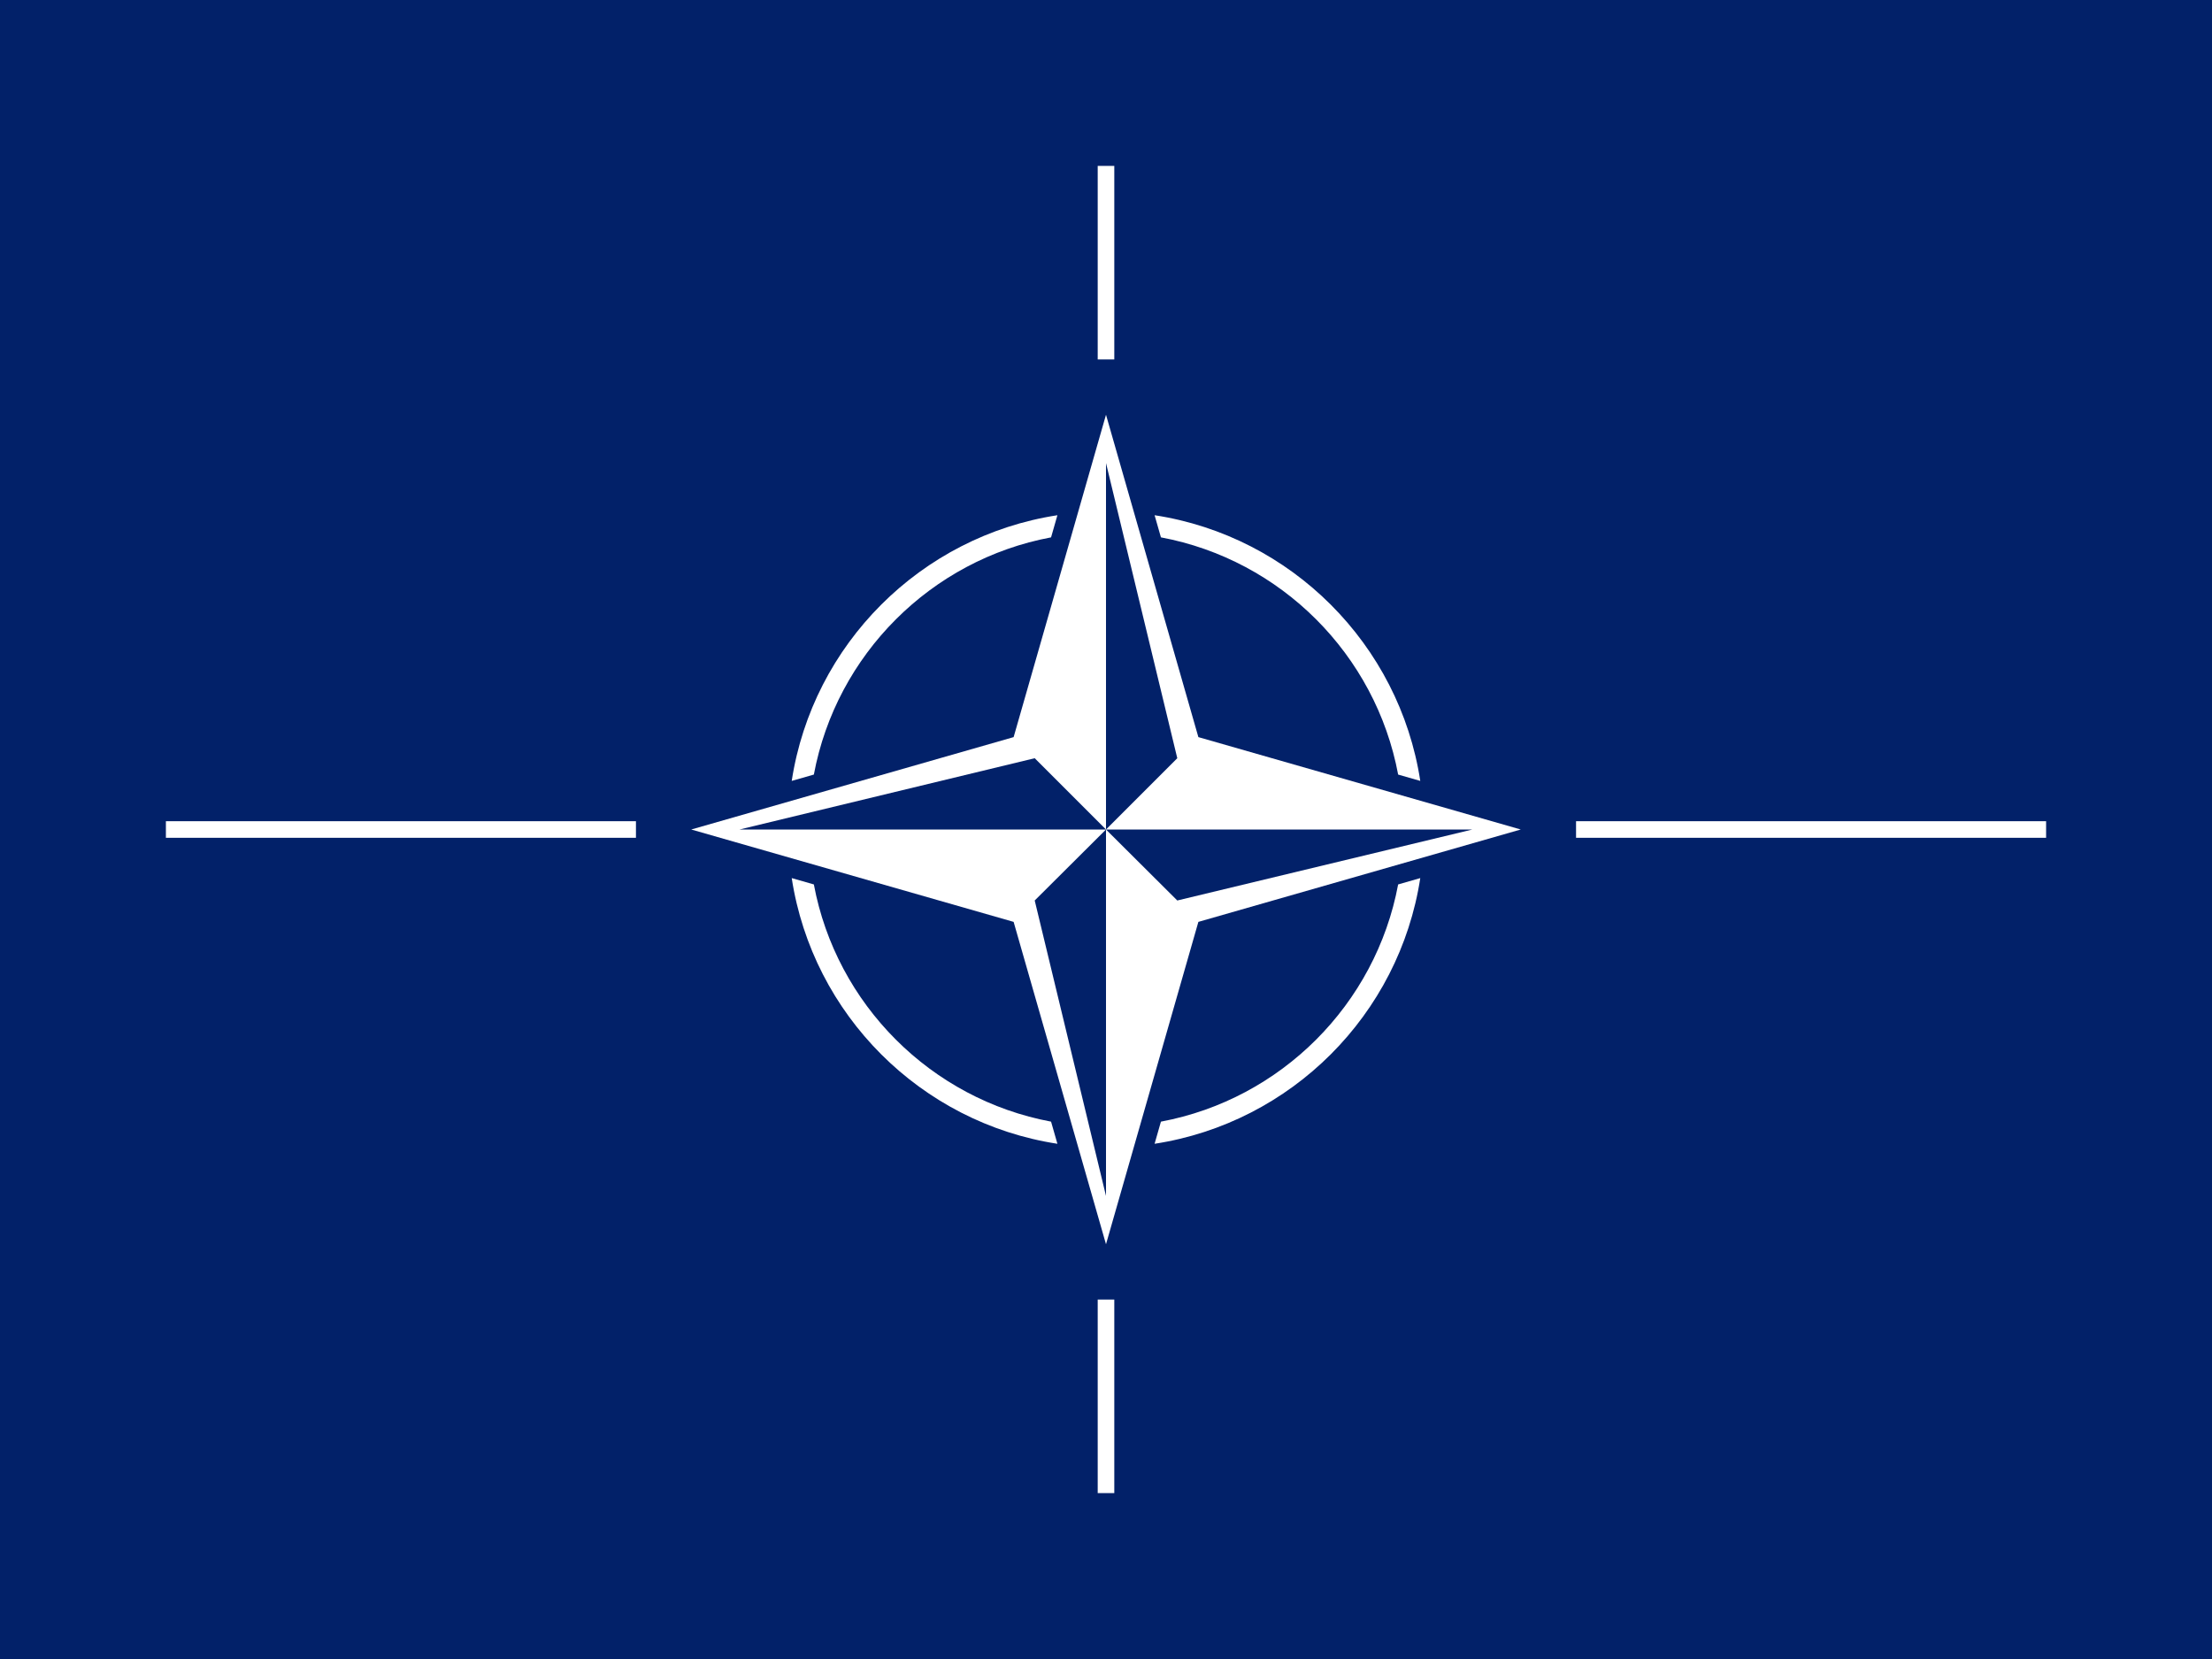
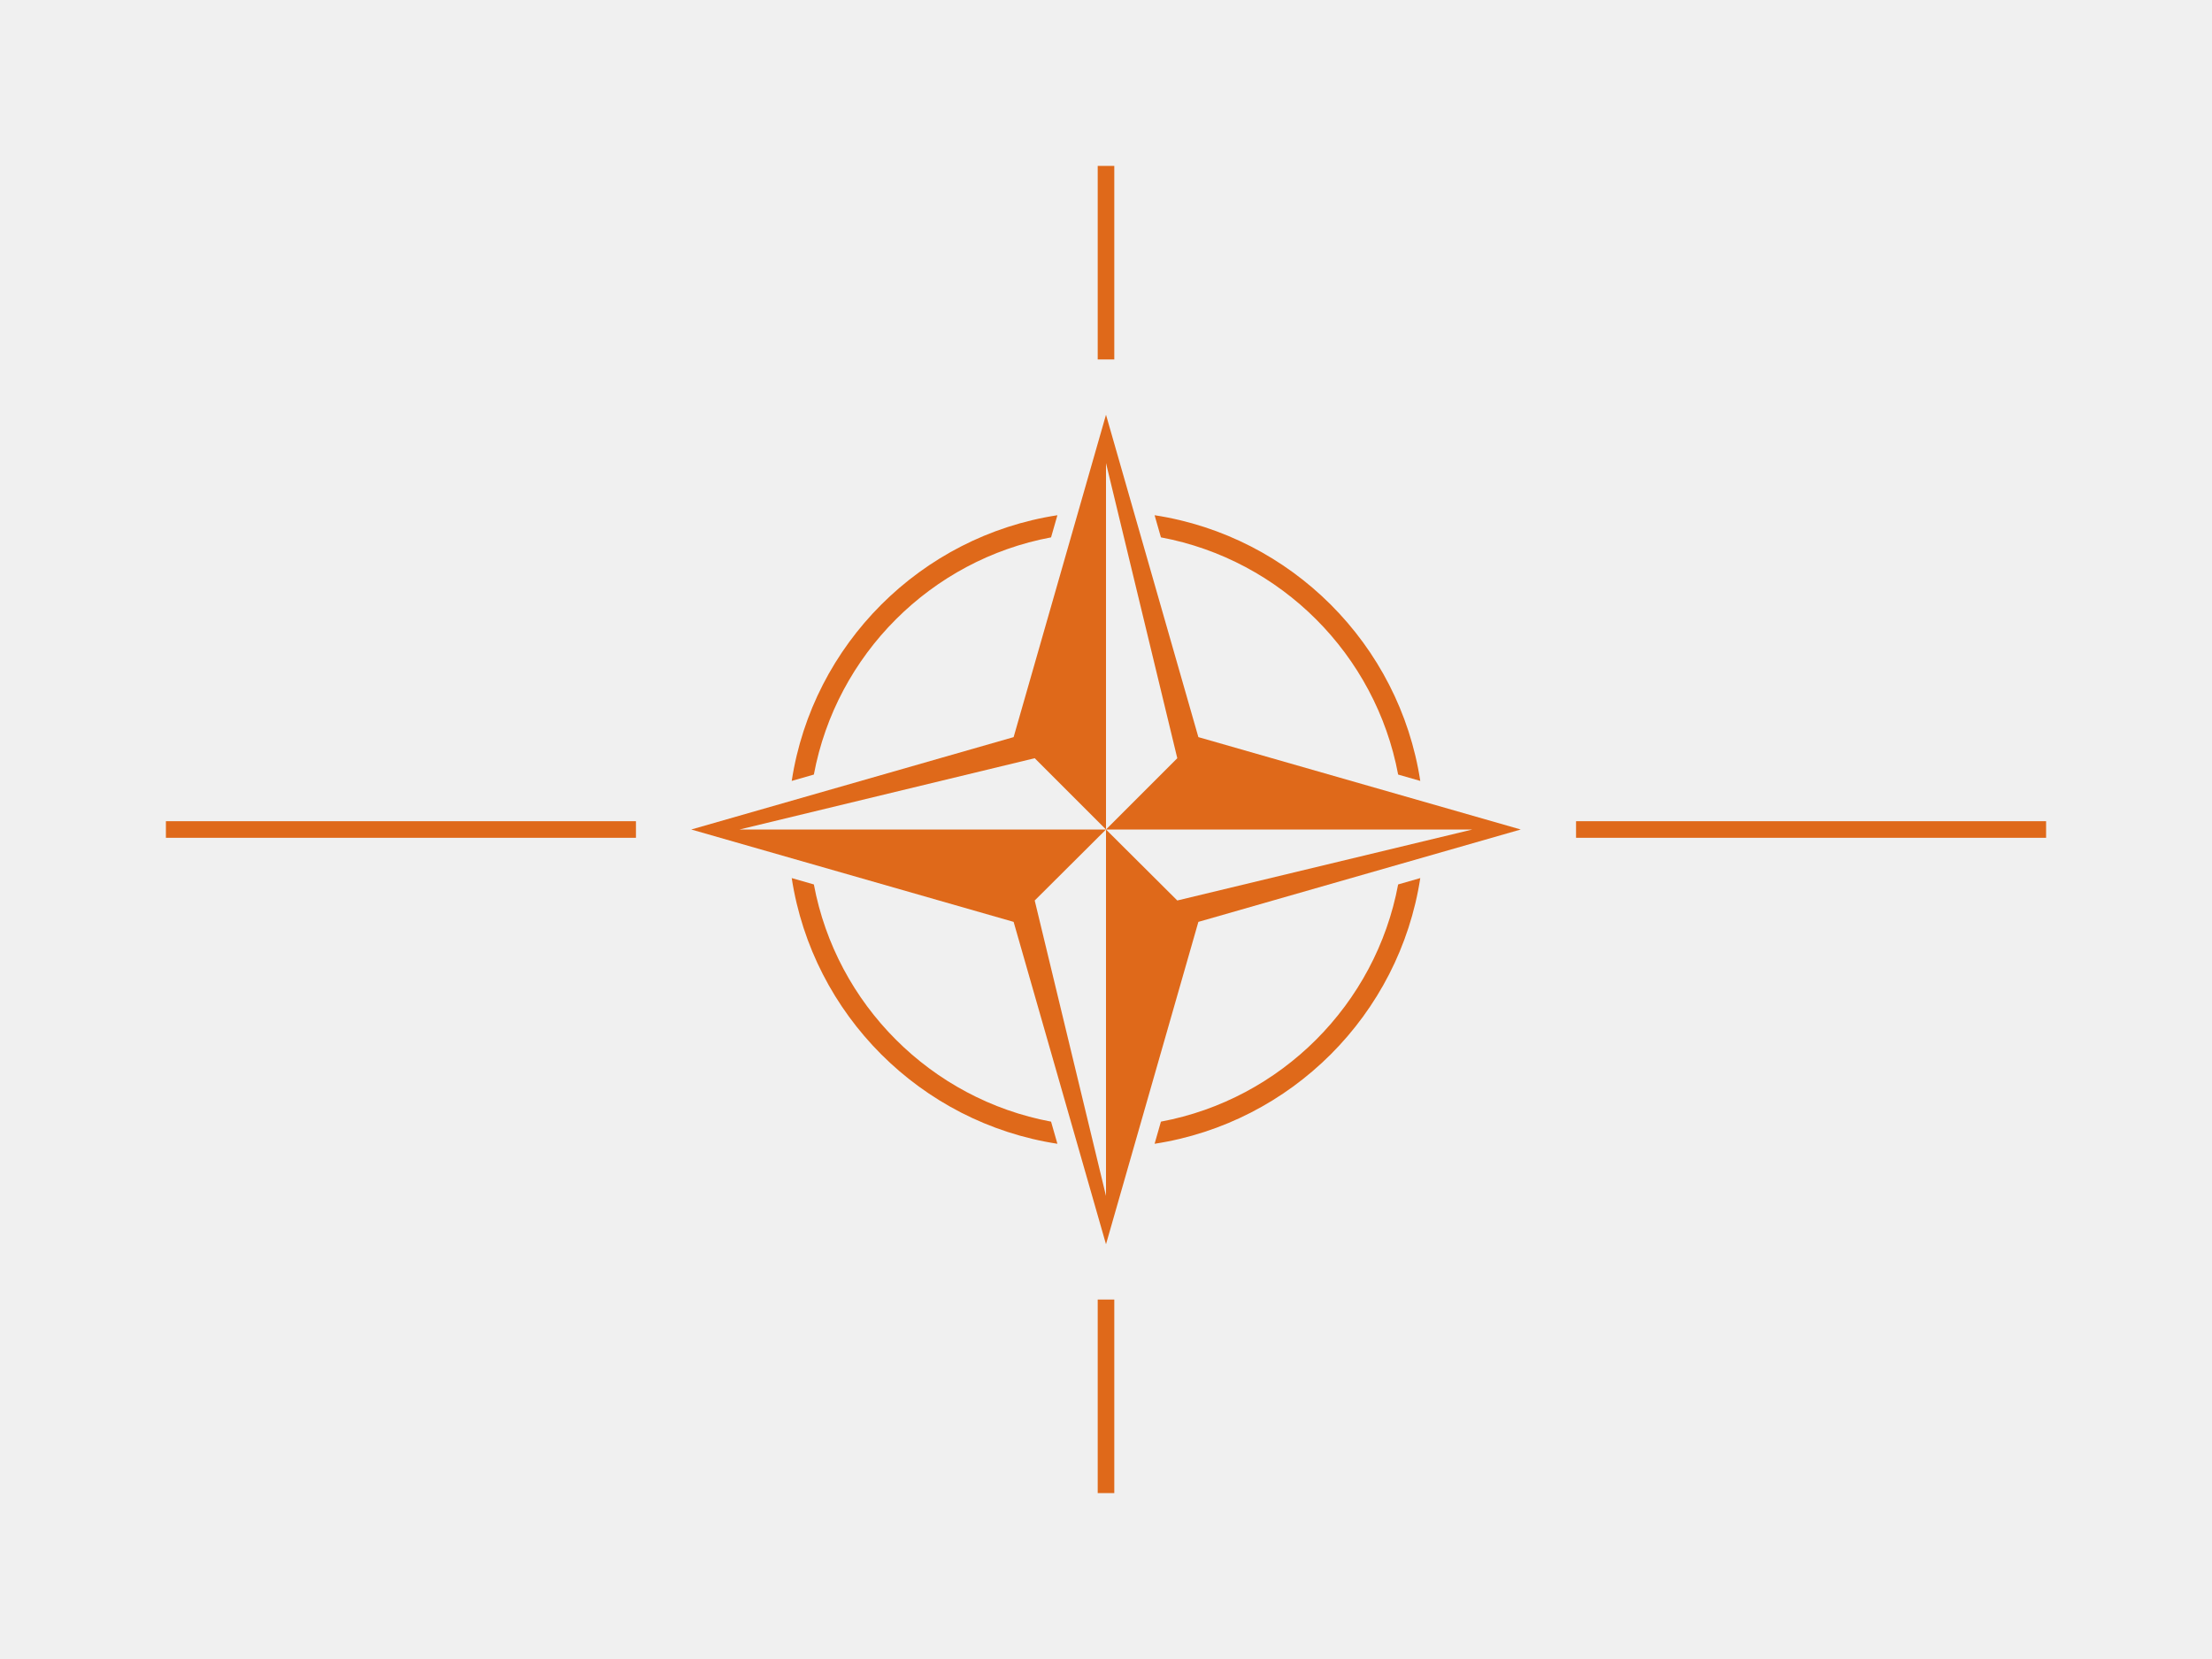
- <svg xmlns="http://www.w3.org/2000/svg" xmlns:xlink="http://www.w3.org/1999/xlink" width="800px" height="600px" viewBox="0 0 800 600">
-   <rect fill="#022169" width="800" height="600" />
-   <g fill="#FFFFFF">
-     <rect x="397" y="60" width="6" height="70" />
-     <rect x="397" y="470" width="6" height="70" />
-     <rect x="570" y="297" width="170" height="6" />
-     <rect x="60" y="297" width="170" height="6" />
-     <path id="arcx" d="M419.867,405.658l-2.293,8.005c49.418-7.589,88.5-46.671,96.089-96.089l-8.005,2.293   C497.533,363.285,463.285,397.533,419.867,405.658z" />
-     <use transform="rotate(90 400 300)" xlink:href="#arcx" />
-     <use transform="rotate(180 400 300)" xlink:href="#arcx" />
-     <use transform="rotate(270 400 300)" xlink:href="#arcx" />
-     <path d="M433.409,266.589L400,150l-33.409,116.589L250,300l116.591,33.41L400,450l33.409-116.59L550,300   L433.409,266.589z M532.528,300l-106.747,25.675L400,300v132.528l-25.781-106.854L400,300H267.472l106.747-25.781L400,300V167.472   l25.781,106.747L400,300H532.528z" />
+ <svg xmlns="http://www.w3.org/2000/svg" xmlns:xlink="http://www.w3.org/1999/xlink" width="800px" height="600px" viewBox="0 0 800 600" id="svg2" version="1.1">
+   <defs id="defs27" />
+   <rect width="800" height="600" id="rect4" x="12.712" y="-770.339" style="fill:#022169" />
+   <g fill="#FFFFFF" id="g6" style="fill:#df691a;fill-opacity:1">
+     <rect x="397" y="60" width="6" height="70" id="rect8" style="fill:#df691a;fill-opacity:1" />
+     <rect x="397" y="470" width="6" height="70" id="rect10" style="fill:#df691a;fill-opacity:1" />
+     <rect x="570" y="297" width="170" height="6" id="rect12" style="fill:#df691a;fill-opacity:1" />
+     <rect x="60" y="297" width="170" height="6" id="rect14" style="fill:#df691a;fill-opacity:1" />
+     <path id="arcx" d="M419.867,405.658l-2.293,8.005c49.418-7.589,88.5-46.671,96.089-96.089l-8.005,2.293   C497.533,363.285,463.285,397.533,419.867,405.658z" style="fill:#df691a;fill-opacity:1" />
+     <use transform="rotate(90 400 300)" xlink:href="#arcx" id="use17" style="fill:#df691a;fill-opacity:1" />
+     <use transform="rotate(180 400 300)" xlink:href="#arcx" id="use19" style="fill:#df691a;fill-opacity:1" />
+     <use transform="rotate(270 400 300)" xlink:href="#arcx" id="use21" style="fill:#df691a;fill-opacity:1" />
+     <path d="M433.409,266.589L400,150l-33.409,116.589L250,300l116.591,33.41L400,450l33.409-116.59L550,300   L433.409,266.589z M532.528,300l-106.747,25.675L400,300v132.528l-25.781-106.854L400,300H267.472l106.747-25.781L400,300V167.472   l25.781,106.747L400,300H532.528z" id="path23" style="fill:#df691a;fill-opacity:1" />
  </g>
</svg>
